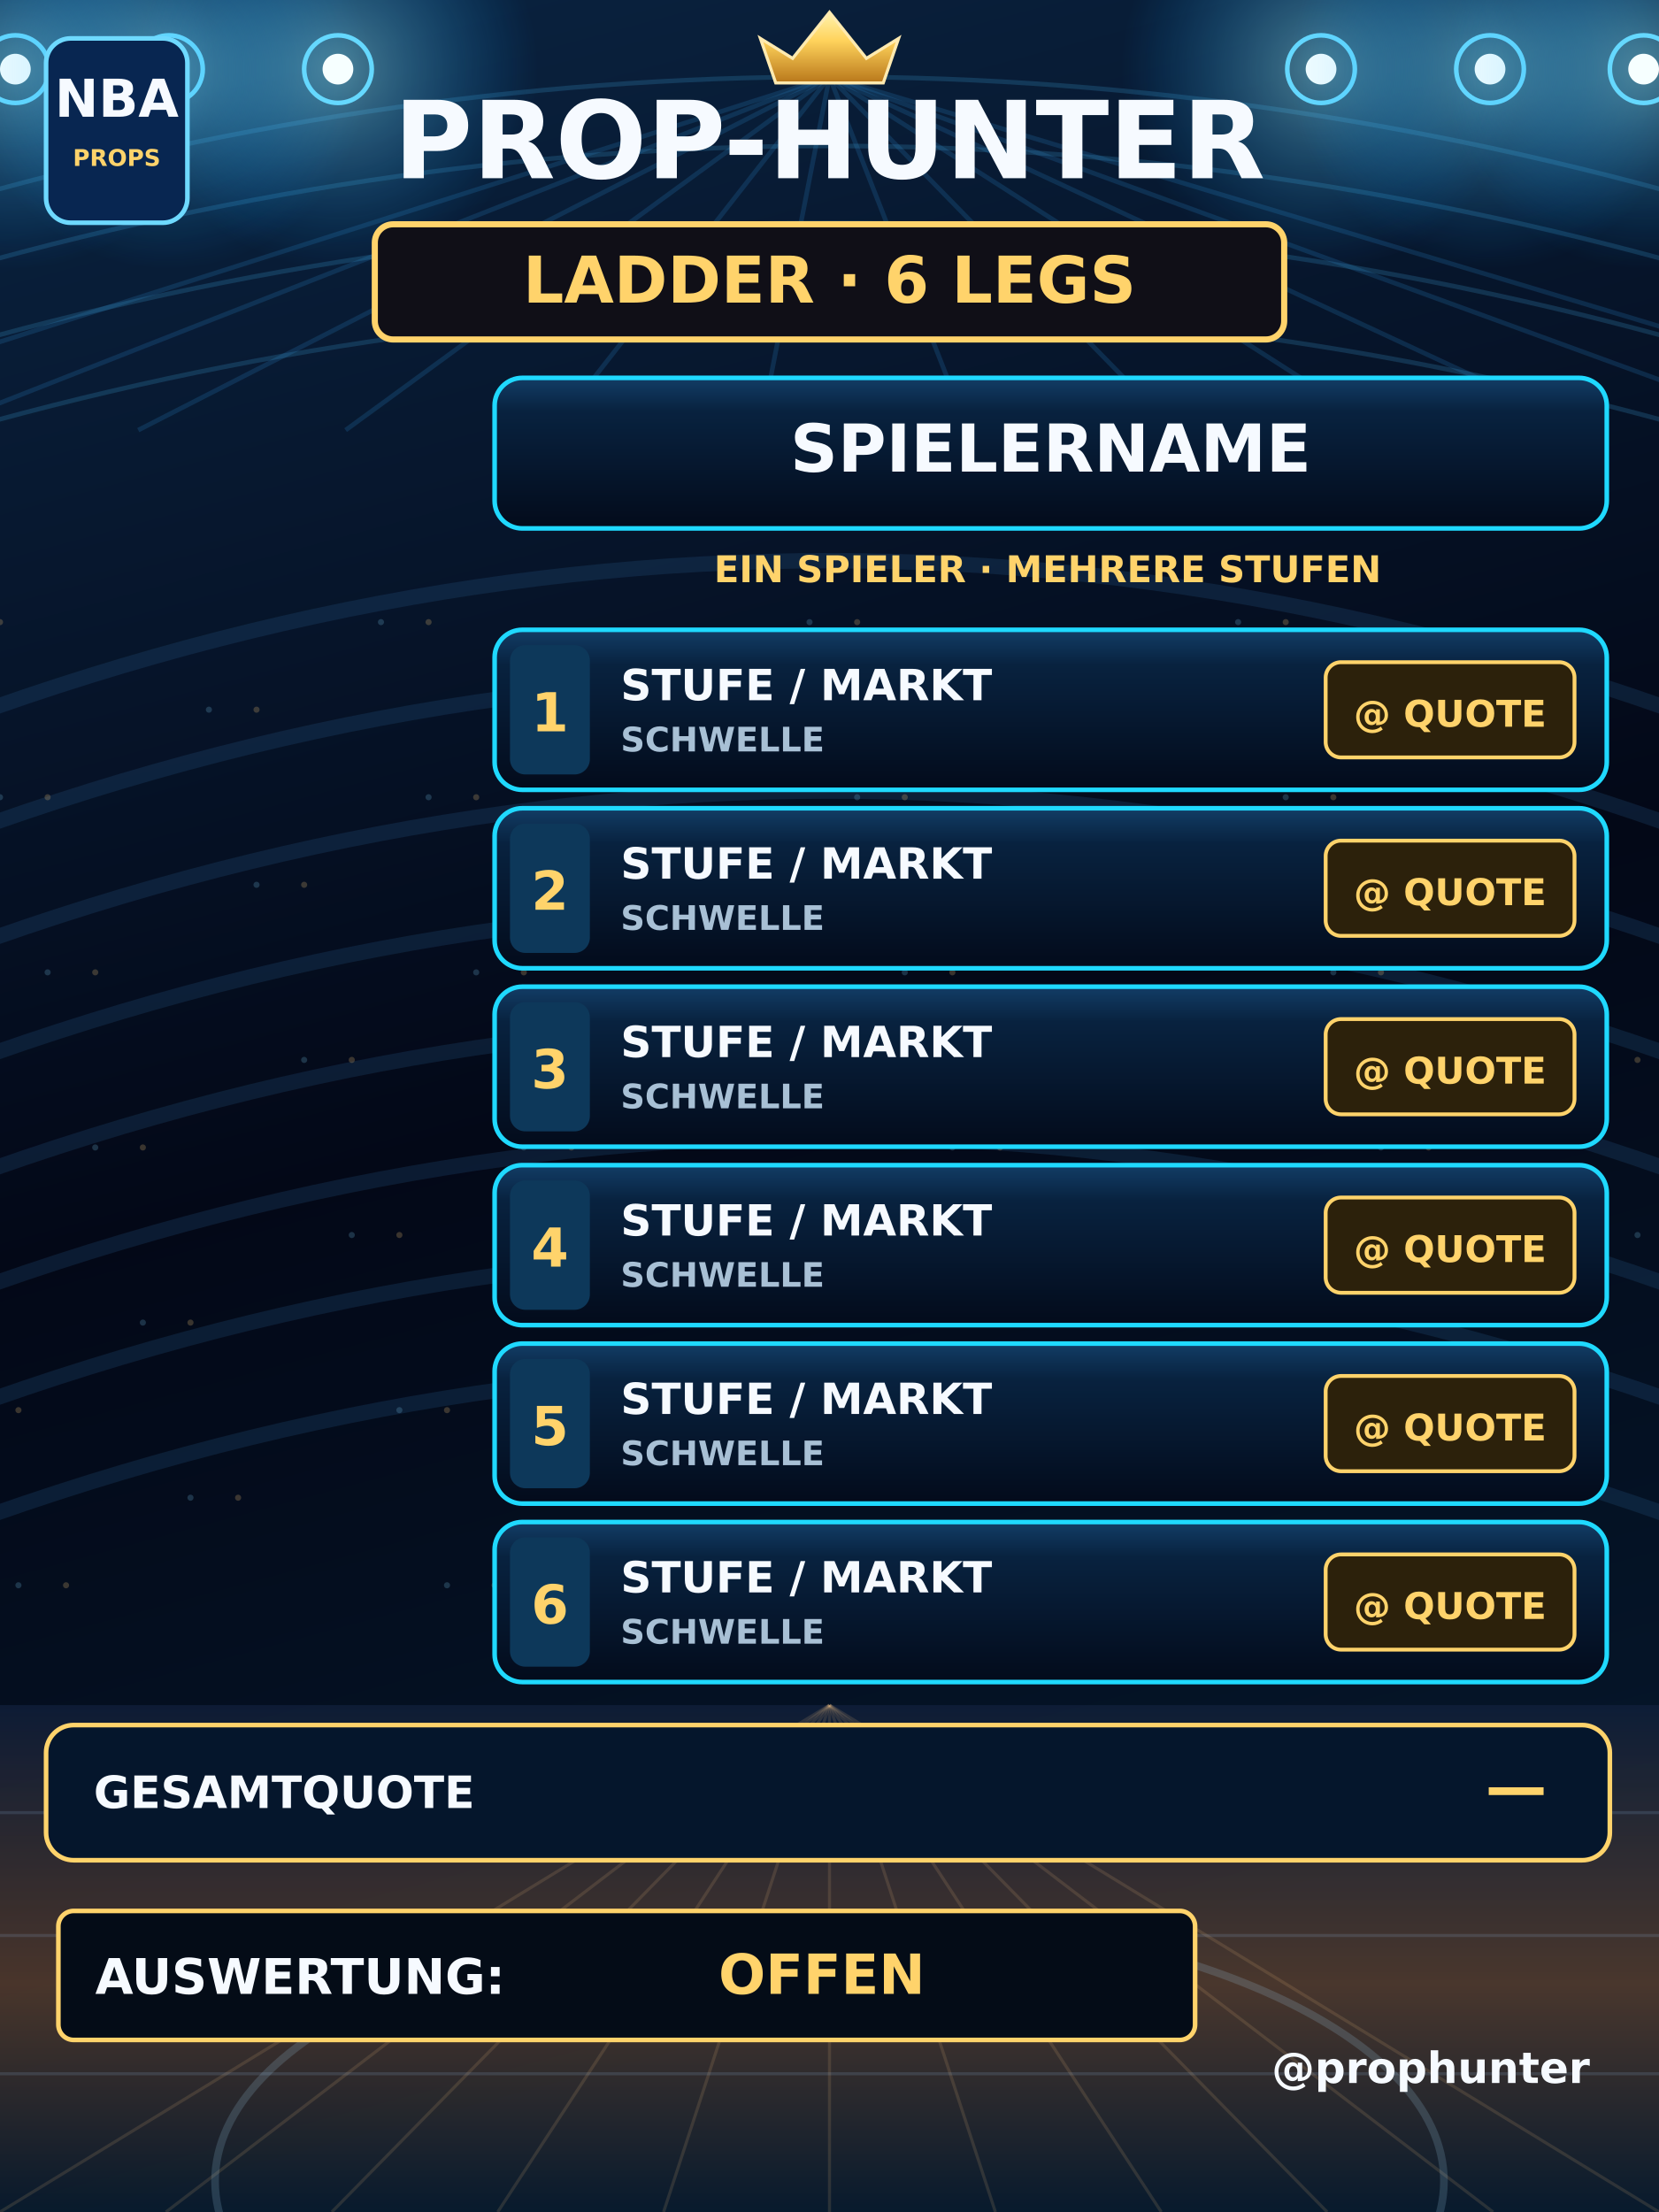
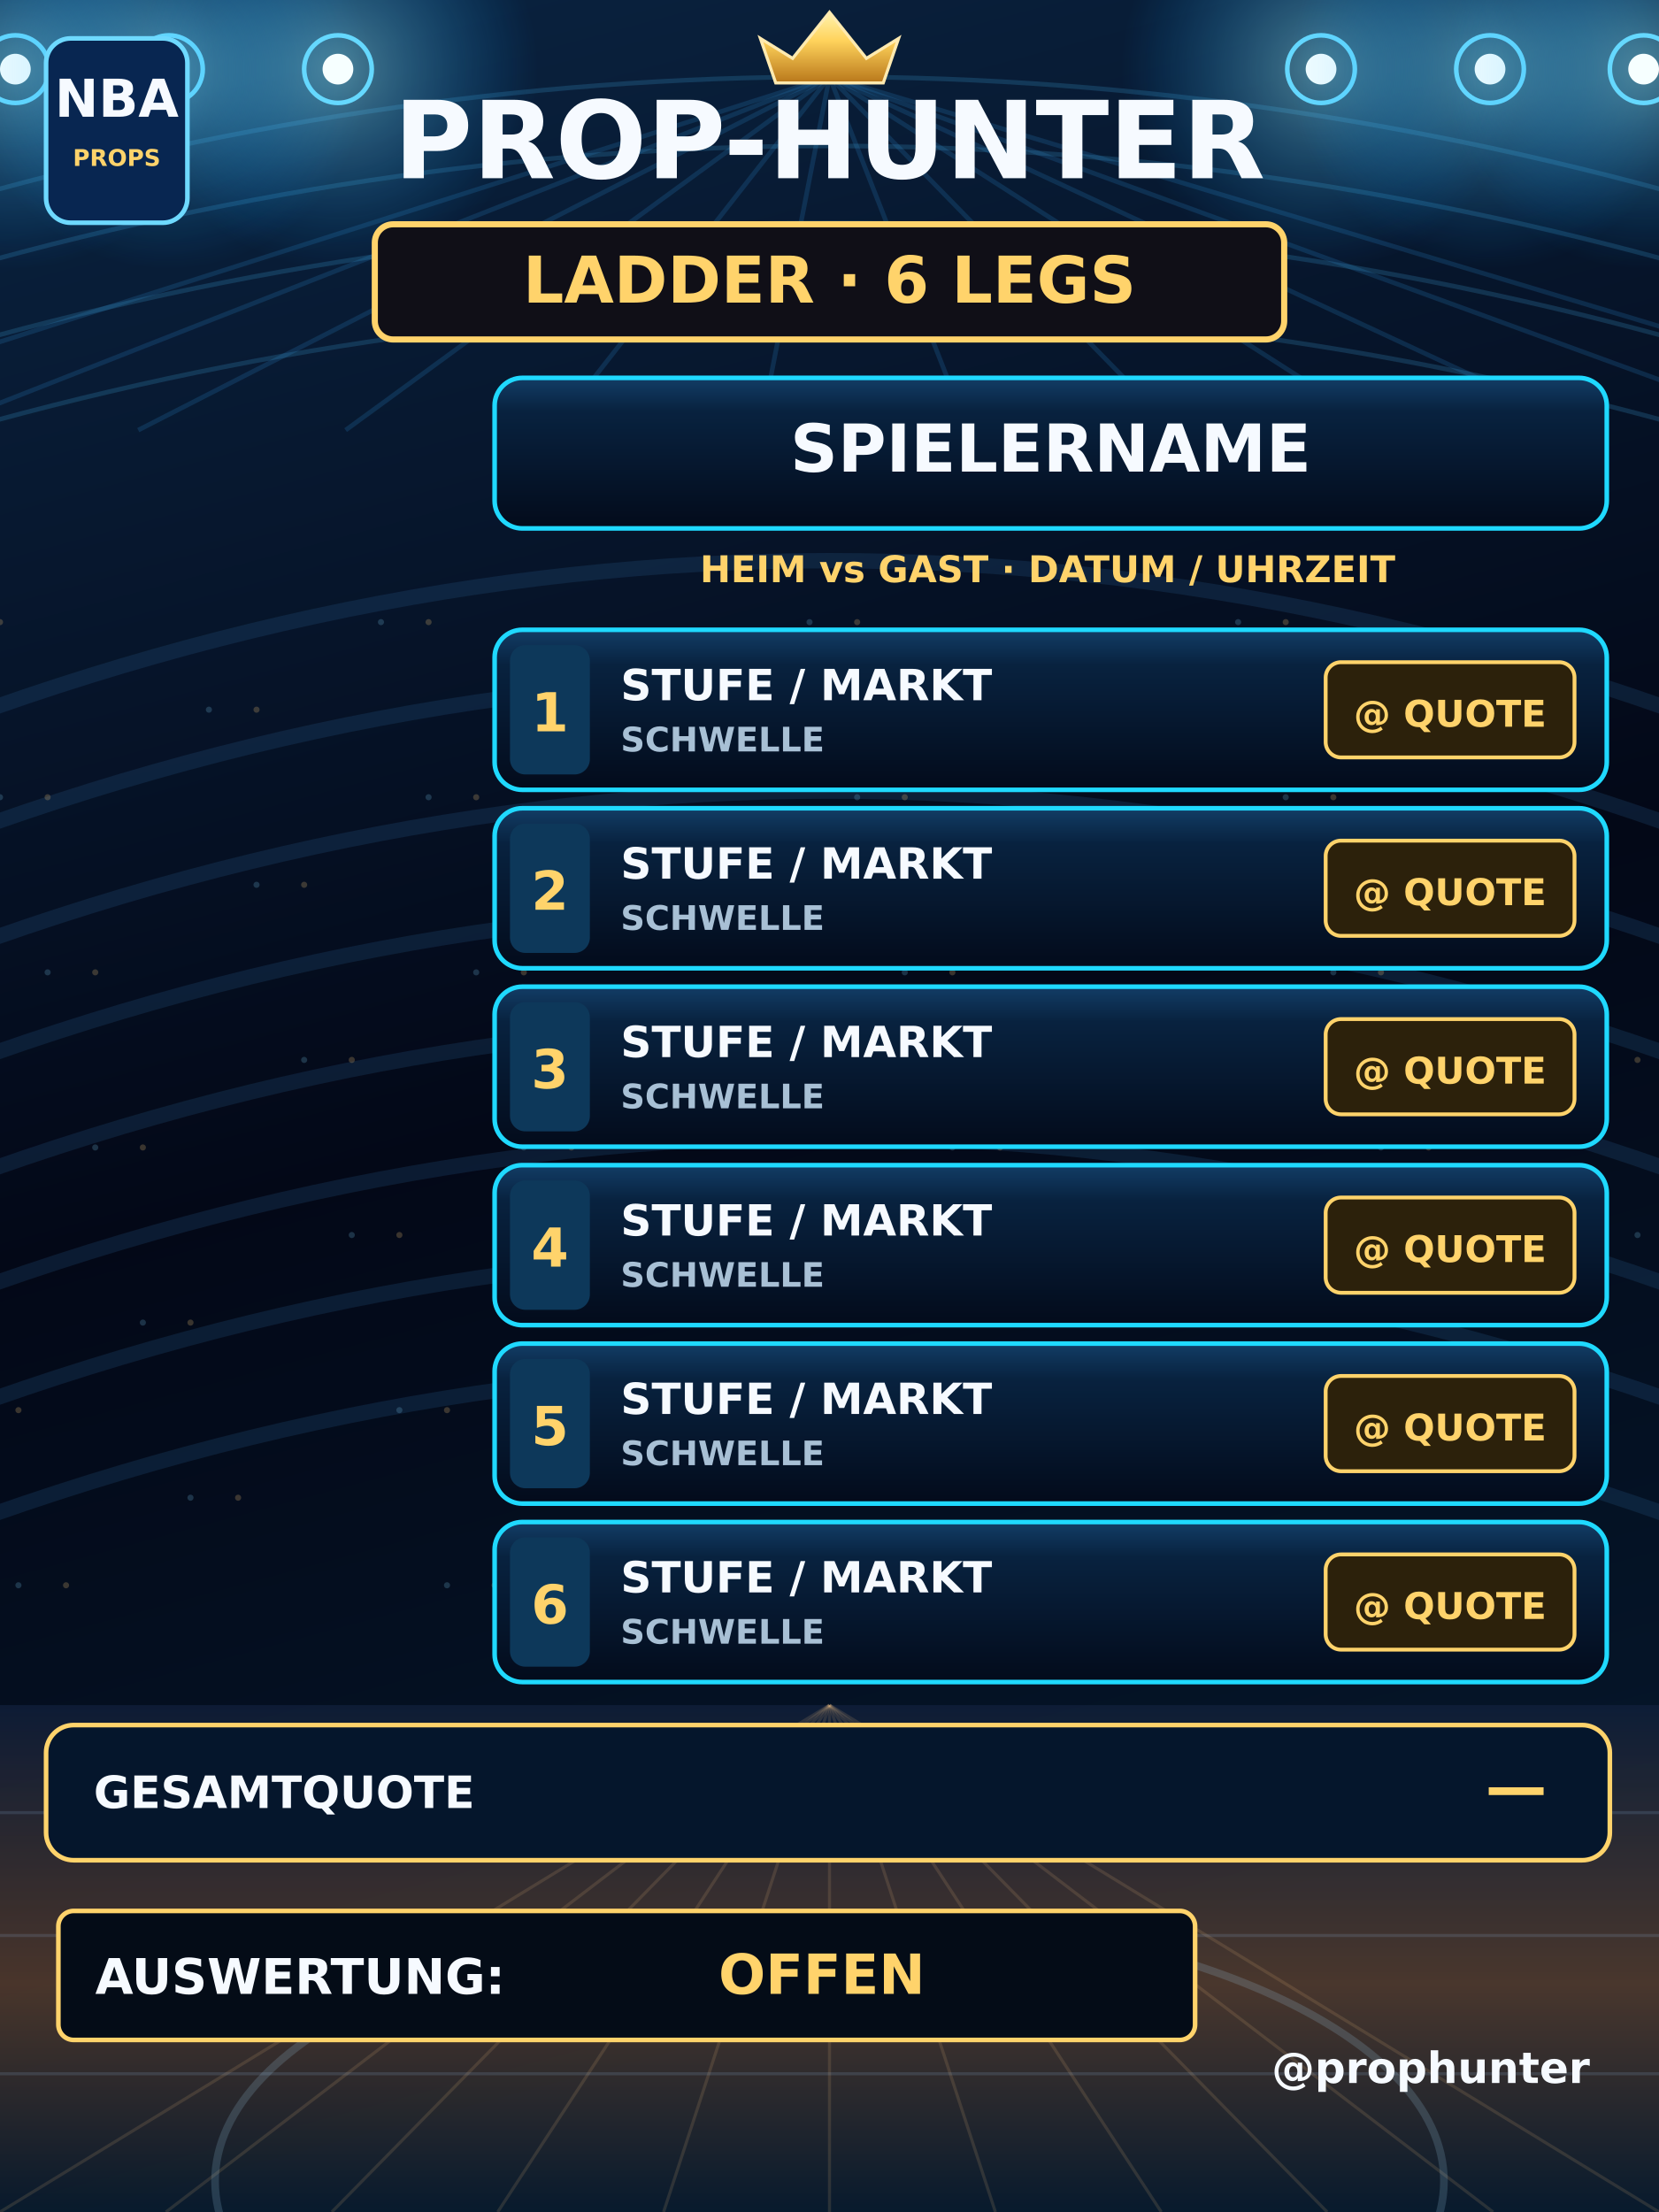
<svg xmlns="http://www.w3.org/2000/svg" width="1080" height="1440" viewBox="0 0 1080 1440">
  <defs>
    <linearGradient id="arena" x2=".2" y2="1">
      <stop stop-color="#0A2442" />
      <stop offset=".55" stop-color="#030817" />
      <stop offset="1" stop-color="#05172B" />
    </linearGradient>
    <linearGradient id="blue" x2="0" y2="1">
      <stop stop-color="#123D66" />
      <stop offset=".22" stop-color="#08223F" />
      <stop offset="1" stop-color="#030B1B" />
    </linearGradient>
    <linearGradient id="gold" x2="0" y2="1">
      <stop stop-color="#FFF3AE" />
      <stop offset=".4" stop-color="#FFD35C" />
      <stop offset="1" stop-color="#B8771A" />
    </linearGradient>
    <linearGradient id="court" x2="0" y2="1">
      <stop stop-color="#11213D" />
      <stop offset=".55" stop-color="#67442D" />
      <stop offset="1" stop-color="#091B2D" />
    </linearGradient>
    <radialGradient id="spot">
      <stop stop-color="#9AF2FF" stop-opacity=".46" />
      <stop offset="1" stop-color="#009AFF" stop-opacity="0" />
    </radialGradient>
  </defs>
  <g id="layer-arena-background">
    <rect x="0" y="0" width="1080" height="1440" rx="0" fill="url(#arena)" stroke="none" stroke-width="0" />
    <path d="M 540 50 L -180 280" stroke="#2476B1" stroke-opacity=".25" stroke-width="3" />
    <path d="M 540 50 L -45 280" stroke="#2476B1" stroke-opacity=".25" stroke-width="3" />
    <path d="M 540 50 L 90 280" stroke="#2476B1" stroke-opacity=".25" stroke-width="3" />
    <path d="M 540 50 L 225 280" stroke="#2476B1" stroke-opacity=".25" stroke-width="3" />
    <path d="M 540 50 L 360 280" stroke="#2476B1" stroke-opacity=".25" stroke-width="3" />
    <path d="M 540 50 L 495 280" stroke="#2476B1" stroke-opacity=".25" stroke-width="3" />
    <path d="M 540 50 L 630 280" stroke="#2476B1" stroke-opacity=".25" stroke-width="3" />
    <path d="M 540 50 L 765 280" stroke="#2476B1" stroke-opacity=".25" stroke-width="3" />
    <path d="M 540 50 L 900 280" stroke="#2476B1" stroke-opacity=".25" stroke-width="3" />
    <path d="M 540 50 L 1035 280" stroke="#2476B1" stroke-opacity=".25" stroke-width="3" />
    <path d="M 540 50 L 1170 280" stroke="#2476B1" stroke-opacity=".25" stroke-width="3" />
    <path d="M 540 50 L 1305 280" stroke="#2476B1" stroke-opacity=".25" stroke-width="3" />
    <path d="M -60 140 Q 540 -40 1140 140" stroke="#3B99CE" stroke-opacity=".23" stroke-width="3" fill="none" />
    <path d="M -60 185 Q 540 5 1140 185" stroke="#3B99CE" stroke-opacity=".23" stroke-width="3" fill="none" />
    <path d="M -60 235 Q 540 55 1140 235" stroke="#3B99CE" stroke-opacity=".23" stroke-width="3" fill="none" />
    <path d="M -60 290 Q 540 110 1140 290" stroke="#3B99CE" stroke-opacity=".23" stroke-width="3" fill="none" />
    <ellipse cx="10" cy="45" rx="130" ry="130" fill="url(#spot)" />
    <circle cx="10" cy="45" r="10" fill="#F6FFFF" />
    <circle cx="10" cy="45" r="22" stroke="#65D8FF" stroke-width="3" fill="none" />
    <ellipse cx="110" cy="45" rx="130" ry="130" fill="url(#spot)" />
    <circle cx="110" cy="45" r="10" fill="#F6FFFF" />
    <circle cx="110" cy="45" r="22" stroke="#65D8FF" stroke-width="3" fill="none" />
    <ellipse cx="220" cy="45" rx="130" ry="130" fill="url(#spot)" />
    <circle cx="220" cy="45" r="10" fill="#F6FFFF" />
    <circle cx="220" cy="45" r="22" stroke="#65D8FF" stroke-width="3" fill="none" />
    <ellipse cx="860" cy="45" rx="130" ry="130" fill="url(#spot)" />
    <circle cx="860" cy="45" r="10" fill="#F6FFFF" />
    <circle cx="860" cy="45" r="22" stroke="#65D8FF" stroke-width="3" fill="none" />
    <ellipse cx="970" cy="45" rx="130" ry="130" fill="url(#spot)" />
    <circle cx="970" cy="45" r="10" fill="#F6FFFF" />
    <circle cx="970" cy="45" r="22" stroke="#65D8FF" stroke-width="3" fill="none" />
    <ellipse cx="1070" cy="45" rx="130" ry="130" fill="url(#spot)" />
    <circle cx="1070" cy="45" r="10" fill="#F6FFFF" />
    <circle cx="1070" cy="45" r="22" stroke="#65D8FF" stroke-width="3" fill="none" />
    <path d="M -130 510 Q 540 220 1210 510" stroke="#2B6295" stroke-opacity=".22" stroke-width="10" fill="none" />
    <path d="M -130 585 Q 540 295 1210 585" stroke="#2B6295" stroke-opacity=".22" stroke-width="10" fill="none" />
    <path d="M -130 660 Q 540 370 1210 660" stroke="#2B6295" stroke-opacity=".22" stroke-width="10" fill="none" />
    <path d="M -130 735 Q 540 445 1210 735" stroke="#2B6295" stroke-opacity=".22" stroke-width="10" fill="none" />
    <path d="M -130 810 Q 540 520 1210 810" stroke="#2B6295" stroke-opacity=".22" stroke-width="10" fill="none" />
    <path d="M -130 885 Q 540 595 1210 885" stroke="#2B6295" stroke-opacity=".22" stroke-width="10" fill="none" />
    <path d="M -130 960 Q 540 670 1210 960" stroke="#2B6295" stroke-opacity=".22" stroke-width="10" fill="none" />
    <path d="M -130 1035 Q 540 745 1210 1035" stroke="#2B6295" stroke-opacity=".22" stroke-width="10" fill="none" />
    <circle cx="0" cy="405" r="2" fill="#FFCE79" opacity=".22" />
    <circle cx="248" cy="405" r="2" fill="#77C5E9" opacity=".22" />
    <circle cx="279" cy="405" r="2" fill="#FFCE79" opacity=".22" />
    <circle cx="527" cy="405" r="2" fill="#77C5E9" opacity=".22" />
    <circle cx="558" cy="405" r="2" fill="#FFCE79" opacity=".22" />
    <circle cx="806" cy="405" r="2" fill="#77C5E9" opacity=".22" />
    <circle cx="837" cy="405" r="2" fill="#FFCE79" opacity=".22" />
    <circle cx="1085" cy="405" r="2" fill="#77C5E9" opacity=".22" />
    <circle cx="136" cy="462" r="2" fill="#77C5E9" opacity=".22" />
    <circle cx="167" cy="462" r="2" fill="#FFCE79" opacity=".22" />
    <circle cx="415" cy="462" r="2" fill="#77C5E9" opacity=".22" />
    <circle cx="446" cy="462" r="2" fill="#FFCE79" opacity=".22" />
    <circle cx="694" cy="462" r="2" fill="#77C5E9" opacity=".22" />
    <circle cx="725" cy="462" r="2" fill="#FFCE79" opacity=".22" />
    <circle cx="973" cy="462" r="2" fill="#77C5E9" opacity=".22" />
    <circle cx="1004" cy="462" r="2" fill="#FFCE79" opacity=".22" />
    <circle cx="0" cy="519" r="2" fill="#77C5E9" opacity=".22" />
    <circle cx="31" cy="519" r="2" fill="#FFCE79" opacity=".22" />
    <circle cx="279" cy="519" r="2" fill="#77C5E9" opacity=".22" />
    <circle cx="310" cy="519" r="2" fill="#FFCE79" opacity=".22" />
    <circle cx="558" cy="519" r="2" fill="#77C5E9" opacity=".22" />
    <circle cx="589" cy="519" r="2" fill="#FFCE79" opacity=".22" />
    <circle cx="837" cy="519" r="2" fill="#77C5E9" opacity=".22" />
    <circle cx="868" cy="519" r="2" fill="#FFCE79" opacity=".22" />
    <circle cx="167" cy="576" r="2" fill="#77C5E9" opacity=".22" />
    <circle cx="198" cy="576" r="2" fill="#FFCE79" opacity=".22" />
    <circle cx="446" cy="576" r="2" fill="#77C5E9" opacity=".22" />
    <circle cx="477" cy="576" r="2" fill="#FFCE79" opacity=".22" />
    <circle cx="725" cy="576" r="2" fill="#77C5E9" opacity=".22" />
    <circle cx="756" cy="576" r="2" fill="#FFCE79" opacity=".22" />
    <circle cx="1004" cy="576" r="2" fill="#77C5E9" opacity=".22" />
    <circle cx="1035" cy="576" r="2" fill="#FFCE79" opacity=".22" />
    <circle cx="31" cy="633" r="2" fill="#77C5E9" opacity=".22" />
    <circle cx="62" cy="633" r="2" fill="#FFCE79" opacity=".22" />
    <circle cx="310" cy="633" r="2" fill="#77C5E9" opacity=".22" />
    <circle cx="341" cy="633" r="2" fill="#FFCE79" opacity=".22" />
    <circle cx="589" cy="633" r="2" fill="#77C5E9" opacity=".22" />
    <circle cx="620" cy="633" r="2" fill="#FFCE79" opacity=".22" />
    <circle cx="868" cy="633" r="2" fill="#77C5E9" opacity=".22" />
    <circle cx="899" cy="633" r="2" fill="#FFCE79" opacity=".22" />
    <circle cx="198" cy="690" r="2" fill="#77C5E9" opacity=".22" />
    <circle cx="229" cy="690" r="2" fill="#FFCE79" opacity=".22" />
    <circle cx="477" cy="690" r="2" fill="#77C5E9" opacity=".22" />
    <circle cx="508" cy="690" r="2" fill="#FFCE79" opacity=".22" />
    <circle cx="756" cy="690" r="2" fill="#77C5E9" opacity=".22" />
    <circle cx="787" cy="690" r="2" fill="#FFCE79" opacity=".22" />
    <circle cx="1035" cy="690" r="2" fill="#77C5E9" opacity=".22" />
    <circle cx="1066" cy="690" r="2" fill="#FFCE79" opacity=".22" />
    <circle cx="62" cy="747" r="2" fill="#77C5E9" opacity=".22" />
    <circle cx="93" cy="747" r="2" fill="#FFCE79" opacity=".22" />
    <circle cx="341" cy="747" r="2" fill="#77C5E9" opacity=".22" />
    <circle cx="372" cy="747" r="2" fill="#FFCE79" opacity=".22" />
    <circle cx="620" cy="747" r="2" fill="#77C5E9" opacity=".22" />
    <circle cx="651" cy="747" r="2" fill="#FFCE79" opacity=".22" />
    <circle cx="899" cy="747" r="2" fill="#77C5E9" opacity=".22" />
    <circle cx="930" cy="747" r="2" fill="#FFCE79" opacity=".22" />
    <circle cx="229" cy="804" r="2" fill="#77C5E9" opacity=".22" />
    <circle cx="260" cy="804" r="2" fill="#FFCE79" opacity=".22" />
    <circle cx="508" cy="804" r="2" fill="#77C5E9" opacity=".22" />
    <circle cx="539" cy="804" r="2" fill="#FFCE79" opacity=".22" />
    <circle cx="787" cy="804" r="2" fill="#77C5E9" opacity=".22" />
    <circle cx="818" cy="804" r="2" fill="#FFCE79" opacity=".22" />
    <circle cx="1066" cy="804" r="2" fill="#77C5E9" opacity=".22" />
    <circle cx="1097" cy="804" r="2" fill="#FFCE79" opacity=".22" />
    <circle cx="93" cy="861" r="2" fill="#77C5E9" opacity=".22" />
    <circle cx="124" cy="861" r="2" fill="#FFCE79" opacity=".22" />
    <circle cx="372" cy="861" r="2" fill="#77C5E9" opacity=".22" />
    <circle cx="403" cy="861" r="2" fill="#FFCE79" opacity=".22" />
    <circle cx="651" cy="861" r="2" fill="#77C5E9" opacity=".22" />
    <circle cx="682" cy="861" r="2" fill="#FFCE79" opacity=".22" />
    <circle cx="930" cy="861" r="2" fill="#77C5E9" opacity=".22" />
    <circle cx="961" cy="861" r="2" fill="#FFCE79" opacity=".22" />
    <circle cx="12" cy="918" r="2" fill="#FFCE79" opacity=".22" />
    <circle cx="260" cy="918" r="2" fill="#77C5E9" opacity=".22" />
    <circle cx="291" cy="918" r="2" fill="#FFCE79" opacity=".22" />
    <circle cx="539" cy="918" r="2" fill="#77C5E9" opacity=".22" />
    <circle cx="570" cy="918" r="2" fill="#FFCE79" opacity=".22" />
    <circle cx="818" cy="918" r="2" fill="#77C5E9" opacity=".22" />
    <circle cx="849" cy="918" r="2" fill="#FFCE79" opacity=".22" />
    <circle cx="1097" cy="918" r="2" fill="#77C5E9" opacity=".22" />
    <circle cx="124" cy="975" r="2" fill="#77C5E9" opacity=".22" />
    <circle cx="155" cy="975" r="2" fill="#FFCE79" opacity=".22" />
    <circle cx="403" cy="975" r="2" fill="#77C5E9" opacity=".22" />
    <circle cx="434" cy="975" r="2" fill="#FFCE79" opacity=".22" />
    <circle cx="682" cy="975" r="2" fill="#77C5E9" opacity=".22" />
    <circle cx="713" cy="975" r="2" fill="#FFCE79" opacity=".22" />
    <circle cx="961" cy="975" r="2" fill="#77C5E9" opacity=".22" />
    <circle cx="992" cy="975" r="2" fill="#FFCE79" opacity=".22" />
    <circle cx="12" cy="1032" r="2" fill="#77C5E9" opacity=".22" />
    <circle cx="43" cy="1032" r="2" fill="#FFCE79" opacity=".22" />
    <circle cx="291" cy="1032" r="2" fill="#77C5E9" opacity=".22" />
    <circle cx="322" cy="1032" r="2" fill="#FFCE79" opacity=".22" />
    <circle cx="570" cy="1032" r="2" fill="#77C5E9" opacity=".22" />
    <circle cx="601" cy="1032" r="2" fill="#FFCE79" opacity=".22" />
    <circle cx="849" cy="1032" r="2" fill="#77C5E9" opacity=".22" />
    <circle cx="880" cy="1032" r="2" fill="#FFCE79" opacity=".22" />
    <path d="M 0 1110 H 1080 V 1440 H 0 Z" fill="url(#court)" opacity=".7" />
    <path d="M 540 1110 L 0 1440" stroke="#FFCB85" stroke-opacity=".13" stroke-width="2" />
    <path d="M 540 1110 L 108 1440" stroke="#FFCB85" stroke-opacity=".13" stroke-width="2" />
    <path d="M 540 1110 L 216 1440" stroke="#FFCB85" stroke-opacity=".13" stroke-width="2" />
    <path d="M 540 1110 L 324 1440" stroke="#FFCB85" stroke-opacity=".13" stroke-width="2" />
    <path d="M 540 1110 L 432 1440" stroke="#FFCB85" stroke-opacity=".13" stroke-width="2" />
    <path d="M 540 1110 L 540 1440" stroke="#FFCB85" stroke-opacity=".13" stroke-width="2" />
    <path d="M 540 1110 L 648 1440" stroke="#FFCB85" stroke-opacity=".13" stroke-width="2" />
    <path d="M 540 1110 L 756 1440" stroke="#FFCB85" stroke-opacity=".13" stroke-width="2" />
    <path d="M 540 1110 L 864 1440" stroke="#FFCB85" stroke-opacity=".13" stroke-width="2" />
    <path d="M 540 1110 L 972 1440" stroke="#FFCB85" stroke-opacity=".13" stroke-width="2" />
    <path d="M 540 1110 L 1080 1440" stroke="#FFCB85" stroke-opacity=".13" stroke-width="2" />
    <path d="M 0 1180 H 1080" stroke="#9DCEFF" stroke-opacity=".14" stroke-width="2" />
    <path d="M 0 1260 H 1080" stroke="#9DCEFF" stroke-opacity=".14" stroke-width="2" />
    <path d="M 0 1350 H 1080" stroke="#9DCEFF" stroke-opacity=".14" stroke-width="2" />
    <ellipse cx="540" cy="1420" rx="400" ry="175" stroke="#A6D7F3" stroke-opacity=".18" stroke-width="5" fill="none" />
  </g>
  <g id="layer-branding">
    <rect x="30" y="25" width="92" height="120" rx="16" fill="#082651" stroke="#6ED9FF" stroke-width="3" />
    <text x="76" y="76" fill="#F6FAFF" font-family="DejaVu Sans,Arial,sans-serif" font-size="34" font-weight="800" text-anchor="middle">NBA</text>
    <text x="76" y="108" fill="#FFD36B" font-family="DejaVu Sans,Arial,sans-serif" font-size="15" font-weight="800" text-anchor="middle">PROPS</text>
    <polygon points="505,54 495,25 516,38 540,8 564,38 585,25 575,54" fill="url(#gold)" stroke="#FFEAB0" stroke-width="2" />
    <text x="540" y="116" fill="#F6FAFF" font-family="DejaVu Sans,Arial,sans-serif" font-size="70" font-weight="800" text-anchor="middle">PROP-HUNTER</text>
    <path d="M 260 127 H 820" stroke="url(#gold)" stroke-width="5" />
    <rect x="244" y="146" width="592" height="75" rx="12" fill="#100F17" stroke="#FFD36B" stroke-width="4" />
    <text x="540" y="197" fill="#FFD36B" font-family="DejaVu Sans,Arial,sans-serif" font-size="42" font-weight="800" text-anchor="middle">LADDER · 6 LEGS</text>
  </g>
  <g id="layer-player-background">
    <g id="slot-player_photo" data-image-slot="player_photo" data-x="0" data-y="220" data-width="315" data-height="770" data-frameless="true" />
  </g>
  <rect x="322" y="246" width="724" height="98" rx="18" fill="url(#blue)" stroke="#1FD9FF" stroke-width="3" />
  <text x="684" y="307" fill="#F6FAFF" font-family="DejaVu Sans,Arial,sans-serif" font-size="43" font-weight="800" text-anchor="middle" data-field="player_name">SPIELERNAME</text>
-   <text x="682" y="379" fill="#FFD36B" font-family="DejaVu Sans,Arial,sans-serif" font-size="24" font-weight="800" text-anchor="middle">EIN SPIELER · MEHRERE STUFEN</text>
+   <text x="682" y="379" fill="#FFD36B" font-family="DejaVu Sans,Arial,sans-serif" font-size="24" font-weight="800" text-anchor="middle" data-field="game">HEIM vs GAST · DATUM / UHRZEIT</text>
  <g id="layer-legs">
    <rect x="322" y="410" width="724" height="104.167" rx="18" fill="url(#blue)" stroke="#1FD9FF" stroke-width="3" />
    <rect x="332" y="420" width="52" height="84.167" rx="10" fill="#0D385A" stroke="none" stroke-width="0" />
    <text x="358" y="476.083" fill="#FFD36B" font-family="DejaVu Sans,Arial,sans-serif" font-size="35" font-weight="800" text-anchor="middle">1</text>
    <text x="404" y="455.833" fill="#F6FAFF" font-family="DejaVu Sans,Arial,sans-serif" font-size="28" font-weight="800" text-anchor="start" data-field="leg_1_market">STUFE / MARKT</text>
    <text x="404" y="489.167" fill="#A8C0D5" font-family="DejaVu Sans,Arial,sans-serif" font-size="22" font-weight="800" text-anchor="start" data-field="leg_1_line">SCHWELLE</text>
    <rect x="863" y="431.083" width="162" height="62" rx="10" fill="#2C210B" stroke="#FFD36B" stroke-width="2.5" />
    <text x="944" y="473.083" fill="#FFD36B" font-family="DejaVu Sans,Arial,sans-serif" font-size="24" font-weight="800" text-anchor="middle" data-field="leg_1_odds">@ QUOTE</text>
    <rect x="322" y="526.167" width="724" height="104.167" rx="18" fill="url(#blue)" stroke="#1FD9FF" stroke-width="3" />
    <rect x="332" y="536.167" width="52" height="84.167" rx="10" fill="#0D385A" stroke="none" stroke-width="0" />
    <text x="358" y="592.25" fill="#FFD36B" font-family="DejaVu Sans,Arial,sans-serif" font-size="35" font-weight="800" text-anchor="middle">2</text>
    <text x="404" y="572" fill="#F6FAFF" font-family="DejaVu Sans,Arial,sans-serif" font-size="28" font-weight="800" text-anchor="start" data-field="leg_2_market">STUFE / MARKT</text>
    <text x="404" y="605.333" fill="#A8C0D5" font-family="DejaVu Sans,Arial,sans-serif" font-size="22" font-weight="800" text-anchor="start" data-field="leg_2_line">SCHWELLE</text>
    <rect x="863" y="547.25" width="162" height="62" rx="10" fill="#2C210B" stroke="#FFD36B" stroke-width="2.5" />
    <text x="944" y="589.25" fill="#FFD36B" font-family="DejaVu Sans,Arial,sans-serif" font-size="24" font-weight="800" text-anchor="middle" data-field="leg_2_odds">@ QUOTE</text>
    <rect x="322" y="642.333" width="724" height="104.167" rx="18" fill="url(#blue)" stroke="#1FD9FF" stroke-width="3" />
    <rect x="332" y="652.333" width="52" height="84.167" rx="10" fill="#0D385A" stroke="none" stroke-width="0" />
    <text x="358" y="708.417" fill="#FFD36B" font-family="DejaVu Sans,Arial,sans-serif" font-size="35" font-weight="800" text-anchor="middle">3</text>
    <text x="404" y="688.167" fill="#F6FAFF" font-family="DejaVu Sans,Arial,sans-serif" font-size="28" font-weight="800" text-anchor="start" data-field="leg_3_market">STUFE / MARKT</text>
    <text x="404" y="721.5" fill="#A8C0D5" font-family="DejaVu Sans,Arial,sans-serif" font-size="22" font-weight="800" text-anchor="start" data-field="leg_3_line">SCHWELLE</text>
    <rect x="863" y="663.417" width="162" height="62" rx="10" fill="#2C210B" stroke="#FFD36B" stroke-width="2.5" />
    <text x="944" y="705.417" fill="#FFD36B" font-family="DejaVu Sans,Arial,sans-serif" font-size="24" font-weight="800" text-anchor="middle" data-field="leg_3_odds">@ QUOTE</text>
    <rect x="322" y="758.5" width="724" height="104.167" rx="18" fill="url(#blue)" stroke="#1FD9FF" stroke-width="3" />
    <rect x="332" y="768.5" width="52" height="84.167" rx="10" fill="#0D385A" stroke="none" stroke-width="0" />
    <text x="358" y="824.583" fill="#FFD36B" font-family="DejaVu Sans,Arial,sans-serif" font-size="35" font-weight="800" text-anchor="middle">4</text>
    <text x="404" y="804.333" fill="#F6FAFF" font-family="DejaVu Sans,Arial,sans-serif" font-size="28" font-weight="800" text-anchor="start" data-field="leg_4_market">STUFE / MARKT</text>
    <text x="404" y="837.667" fill="#A8C0D5" font-family="DejaVu Sans,Arial,sans-serif" font-size="22" font-weight="800" text-anchor="start" data-field="leg_4_line">SCHWELLE</text>
    <rect x="863" y="779.583" width="162" height="62" rx="10" fill="#2C210B" stroke="#FFD36B" stroke-width="2.5" />
    <text x="944" y="821.583" fill="#FFD36B" font-family="DejaVu Sans,Arial,sans-serif" font-size="24" font-weight="800" text-anchor="middle" data-field="leg_4_odds">@ QUOTE</text>
    <rect x="322" y="874.667" width="724" height="104.167" rx="18" fill="url(#blue)" stroke="#1FD9FF" stroke-width="3" />
    <rect x="332" y="884.667" width="52" height="84.167" rx="10" fill="#0D385A" stroke="none" stroke-width="0" />
    <text x="358" y="940.75" fill="#FFD36B" font-family="DejaVu Sans,Arial,sans-serif" font-size="35" font-weight="800" text-anchor="middle">5</text>
    <text x="404" y="920.5" fill="#F6FAFF" font-family="DejaVu Sans,Arial,sans-serif" font-size="28" font-weight="800" text-anchor="start" data-field="leg_5_market">STUFE / MARKT</text>
    <text x="404" y="953.833" fill="#A8C0D5" font-family="DejaVu Sans,Arial,sans-serif" font-size="22" font-weight="800" text-anchor="start" data-field="leg_5_line">SCHWELLE</text>
    <rect x="863" y="895.75" width="162" height="62" rx="10" fill="#2C210B" stroke="#FFD36B" stroke-width="2.5" />
    <text x="944" y="937.75" fill="#FFD36B" font-family="DejaVu Sans,Arial,sans-serif" font-size="24" font-weight="800" text-anchor="middle" data-field="leg_5_odds">@ QUOTE</text>
    <rect x="322" y="990.833" width="724" height="104.167" rx="18" fill="url(#blue)" stroke="#1FD9FF" stroke-width="3" />
    <rect x="332" y="1000.833" width="52" height="84.167" rx="10" fill="#0D385A" stroke="none" stroke-width="0" />
    <text x="358" y="1056.917" fill="#FFD36B" font-family="DejaVu Sans,Arial,sans-serif" font-size="35" font-weight="800" text-anchor="middle">6</text>
    <text x="404" y="1036.667" fill="#F6FAFF" font-family="DejaVu Sans,Arial,sans-serif" font-size="28" font-weight="800" text-anchor="start" data-field="leg_6_market">STUFE / MARKT</text>
    <text x="404" y="1070" fill="#A8C0D5" font-family="DejaVu Sans,Arial,sans-serif" font-size="22" font-weight="800" text-anchor="start" data-field="leg_6_line">SCHWELLE</text>
    <rect x="863" y="1011.917" width="162" height="62" rx="10" fill="#2C210B" stroke="#FFD36B" stroke-width="2.5" />
    <text x="944" y="1053.917" fill="#FFD36B" font-family="DejaVu Sans,Arial,sans-serif" font-size="24" font-weight="800" text-anchor="middle" data-field="leg_6_odds">@ QUOTE</text>
  </g>
  <g id="layer-combination">
    <rect x="30" y="1123" width="1018" height="88" rx="18" fill="#05162C" stroke="#FFD36B" stroke-width="3" />
    <text x="61" y="1177" fill="#F6FAFF" font-family="DejaVu Sans,Arial,sans-serif" font-size="29" font-weight="800" text-anchor="start">GESAMTQUOTE</text>
    <text x="1007" y="1177" fill="#FFD36B" font-family="DejaVu Sans,Arial,sans-serif" font-size="40" font-weight="800" text-anchor="end" data-field="total_odds">—</text>
  </g>
  <g id="layer-settlement">
    <rect x="38" y="1244" width="740" height="84" rx="10" fill="#040C17" stroke="#FFD36B" stroke-width="3" />
    <text x="62" y="1298" fill="#F6FAFF" font-family="DejaVu Sans,Arial,sans-serif" font-size="32" font-weight="800" text-anchor="start">AUSWERTUNG:</text>
    <text x="535" y="1298" fill="#FFD36B" font-family="DejaVu Sans,Arial,sans-serif" font-size="36" font-weight="800" text-anchor="middle" data-field="settlement">OFFEN</text>
    <text x="1035" y="1356" fill="#F6FAFF" font-family="DejaVu Sans,Arial,sans-serif" font-size="28" font-weight="800" text-anchor="end">@prophunter</text>
  </g>
</svg>
